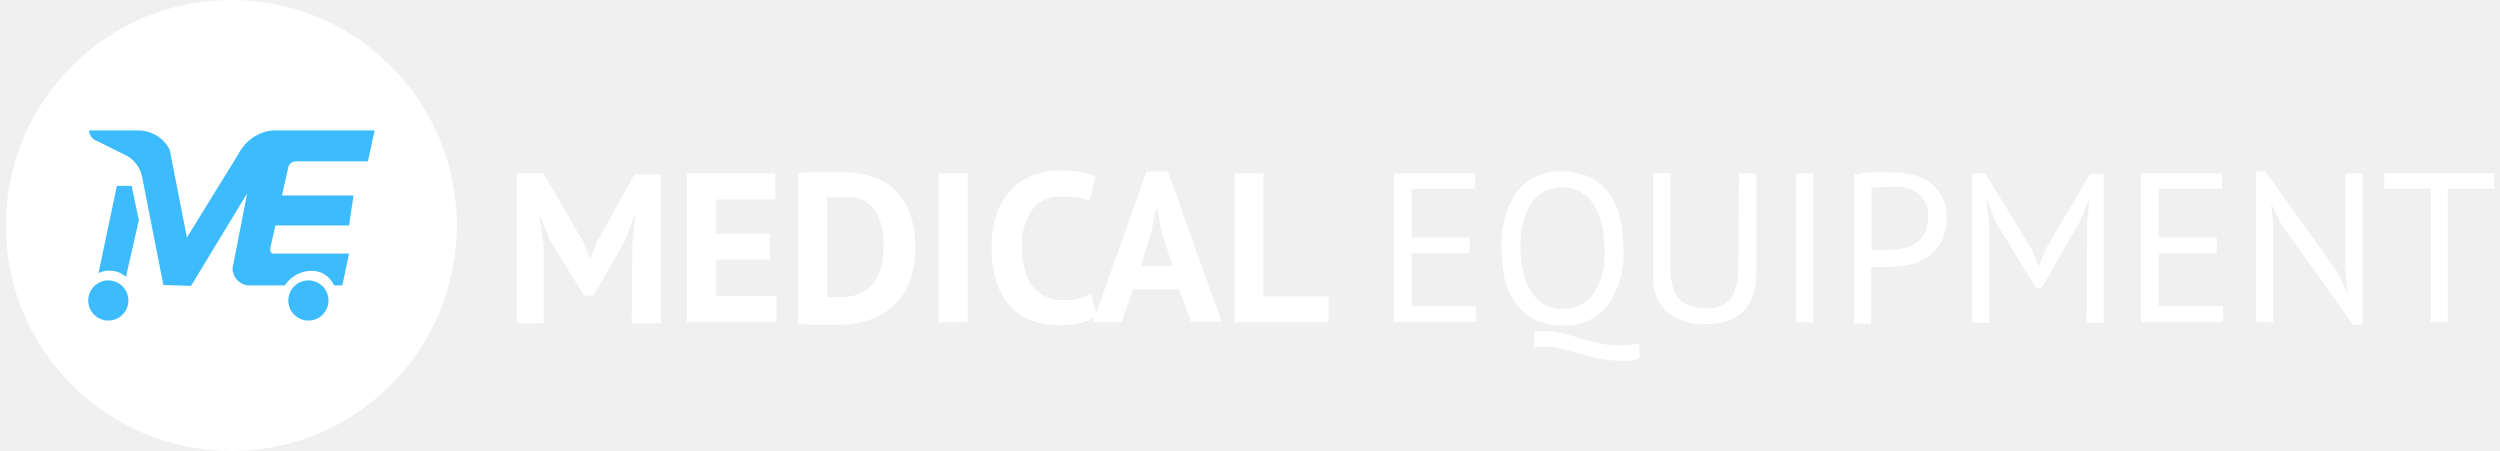
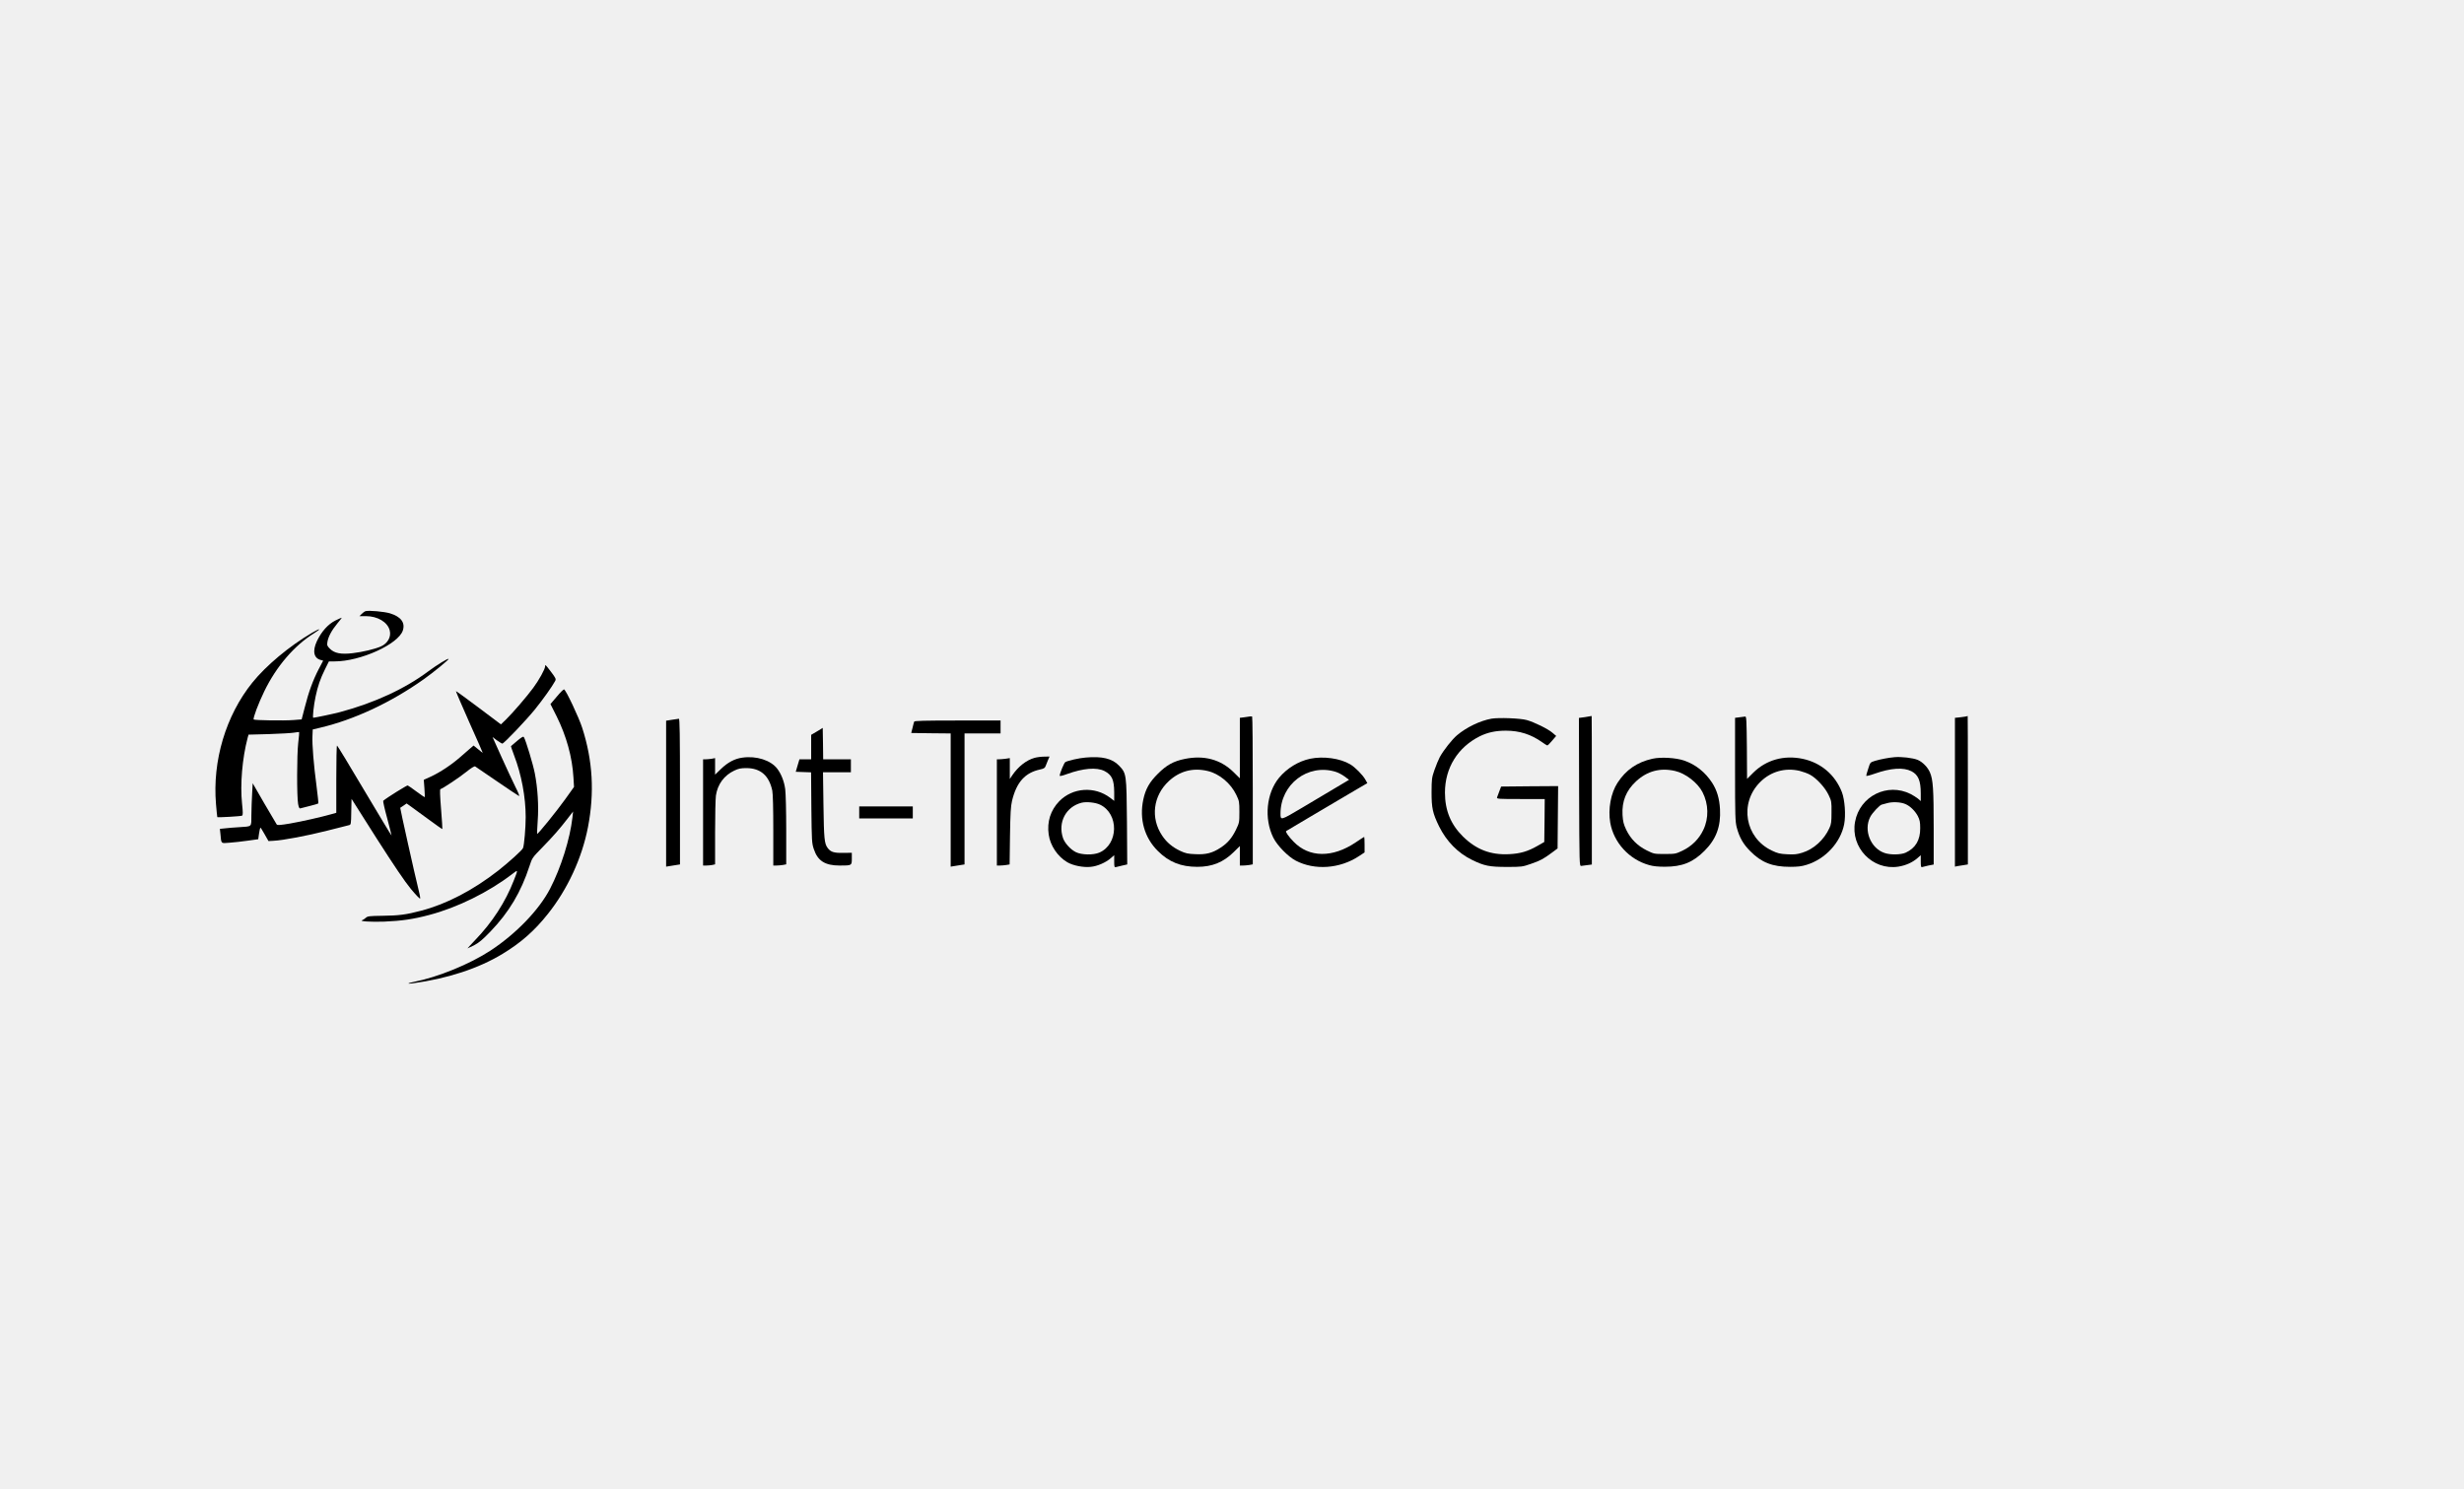
- <svg xmlns="http://www.w3.org/2000/svg" viewBox="0 0 145 26.28" width="255" height="46">
-   <defs>
-     <style>.cls-1{fill:#fff;}.cls-2{fill:#3cbcff;}</style>
-   </defs>
-   <circle class="cls-1" cx="13.14" cy="13.14" r="13.14" />
-   <path class="cls-2" d="M16.45,9.8l-.36,1.59h4.17L20,13.14H15.71l-.27,1.18c-.15.55.25.46.25.46H20l-.39,1.85h-.49a1.4,1.4,0,0,0-1.05-.83,1.86,1.86,0,0,0-1.81.83H14.08a1,1,0,0,1-.87-1l.85-4.36-3.27,5.39-1.61-.05L7.94,10.31A1.8,1.8,0,0,0,6.89,9L5.3,8.21a.67.67,0,0,1-.45-.61H7.74A2.05,2.05,0,0,1,9.55,8.73l1,5.11,3-4.86a2.52,2.52,0,0,1,2-1.38h5.94l-.39,1.8H17C16.48,9.37,16.45,9.8,16.45,9.8Z" />
-   <path class="cls-2" d="M7.33,10.83l.42,2L7,16.13a1.47,1.47,0,0,0-1.6-.22l1.07-5.08Z" />
-   <circle class="cls-2" cx="17.63" cy="17.51" r="1.17" />
-   <circle class="cls-2" cx="5.97" cy="17.51" r="1.17" />
-   <path class="cls-1" d="M36.51,14.28l.18-1.72h-.07L36.09,14l-1.85,3.23H33.7l-2-3.24-.54-1.38h-.07l.25,1.71v4.51H29.78V10.11h1.55l2.32,4,.41,1h0l.38-1,2.19-3.94h1.54v8.67h-1.7Z" />
-   <path class="cls-1" d="M39.69,10.11h5.15v1.51H41.39v2h3.14v1.51H41.39v2.12H44.9v1.51H39.69Z" />
-   <path class="cls-1" d="M46.16,10.11l.59-.07.67,0,.68,0h.59a5.27,5.27,0,0,1,2,.33,3.23,3.23,0,0,1,1.32.9,3.66,3.66,0,0,1,.75,1.39A6.49,6.49,0,0,1,53,14.37a6.39,6.39,0,0,1-.22,1.7A4,4,0,0,1,52,17.52a3.74,3.74,0,0,1-1.37,1,5,5,0,0,1-2.1.39l-.53,0-.68,0-.68,0-.48-.05Zm2.66,1.38-.55,0-.41,0v5.82H48l.25,0h.45a2.52,2.52,0,0,0,1.19-.26,2.06,2.06,0,0,0,.76-.67,3,3,0,0,0,.39-1,5.93,5.93,0,0,0,.11-1.13,5,5,0,0,0-.1-1,2.63,2.63,0,0,0-.37-.93,1.92,1.92,0,0,0-.72-.66A2.28,2.28,0,0,0,48.82,11.49Z" />
-   <path class="cls-1" d="M54.35,10.11h1.7v8.67h-1.7Z" />
-   <path class="cls-1" d="M63.58,18.43a2.67,2.67,0,0,1-1,.4,6.56,6.56,0,0,1-1.26.12,4.55,4.55,0,0,1-1.48-.24,3.22,3.22,0,0,1-1.23-.78,3.86,3.86,0,0,1-.85-1.4,6.1,6.1,0,0,1-.31-2.09,5.52,5.52,0,0,1,.35-2.13,3.71,3.71,0,0,1,.92-1.39A3.45,3.45,0,0,1,60,10.16a4.55,4.55,0,0,1,1.39-.23,7.3,7.3,0,0,1,1.26.1,5,5,0,0,1,.85.24l-.34,1.44a2.11,2.11,0,0,0-.67-.2,6.41,6.41,0,0,0-1-.06,2,2,0,0,0-1.65.73,3.42,3.42,0,0,0-.63,2.27,4.63,4.63,0,0,0,.15,1.22,2.7,2.7,0,0,0,.45,1,2.16,2.16,0,0,0,.76.61,2.44,2.44,0,0,0,1,.21,3.26,3.26,0,0,0,1-.11,3.14,3.14,0,0,0,.67-.28Z" />
-   <path class="cls-1" d="M68.36,16.86H65.7L65,18.78H63.35L66.47,10h1.25l3.12,8.74H69.06ZM66.13,15.5H68l-.64-1.94-.26-1.36H67l-.26,1.38Z" />
-   <path class="cls-1" d="M77.08,18.78H71.59V10.11h1.69v7.16h3.8Z" />
-   <path class="cls-1" d="M80.89,10.11h4.72V11H81.92v2.84H85.3v.92H81.92v3.08h3.75v.92H80.89Z" />
-   <path class="cls-1" d="M87.17,14.44a5.25,5.25,0,0,1,.92-3.32A3.11,3.11,0,0,1,90.7,10a3.7,3.7,0,0,1,1.59.32,3,3,0,0,1,1.11.91,4,4,0,0,1,.65,1.41,7.5,7.5,0,0,1,.21,1.84,5.26,5.26,0,0,1-.92,3.33,3.2,3.2,0,0,1-2.64,1.16,3.59,3.59,0,0,1-1.56-.32A3.16,3.16,0,0,1,88,17.7a4.12,4.12,0,0,1-.65-1.42A7.44,7.44,0,0,1,87.17,14.44Zm1.09,0a6.06,6.06,0,0,0,.15,1.37,3.55,3.55,0,0,0,.44,1.13,2.19,2.19,0,0,0,.76.78A2,2,0,0,0,90.7,18a2.13,2.13,0,0,0,1.81-.87,4.47,4.47,0,0,0,.66-2.7A6.57,6.57,0,0,0,93,13.09,3.67,3.67,0,0,0,92.58,12a2.3,2.3,0,0,0-.77-.78,2,2,0,0,0-1.11-.3,2.13,2.13,0,0,0-1.79.88A4.53,4.53,0,0,0,88.26,14.44ZM95.2,20.9a3.15,3.15,0,0,1-.58.12,5.44,5.44,0,0,1-.57,0,6.06,6.06,0,0,1-1.21-.13c-.39-.09-.77-.18-1.14-.29l-1.06-.28a3.74,3.74,0,0,0-1-.13,2.12,2.12,0,0,0-.57.07v-.9a1.91,1.91,0,0,1,.33-.06,1.87,1.87,0,0,1,.34,0,4,4,0,0,1,1,.13c.34.09.69.18,1,.29s.72.19,1.09.28a4.94,4.94,0,0,0,1.17.13A4.83,4.83,0,0,0,95.2,20Z" />
-   <path class="cls-1" d="M101,10.11h1v5.78a4.17,4.17,0,0,1-.2,1.35,2.31,2.31,0,0,1-1.5,1.48,3.89,3.89,0,0,1-1.17.17,3.4,3.4,0,0,1-2.32-.69A2.68,2.68,0,0,1,96,16.09v-6h1v5.5a3.93,3.93,0,0,0,.13,1.11,1.65,1.65,0,0,0,.39.73,1.49,1.49,0,0,0,.65.4,3.07,3.07,0,0,0,.91.13,1.72,1.72,0,0,0,1.44-.56,3,3,0,0,0,.43-1.81Z" />
-   <path class="cls-1" d="M104.32,10.11h1v8.67h-1Z" />
-   <path class="cls-1" d="M107.69,10.19a7.56,7.56,0,0,1,1-.15l1.08,0a5.67,5.67,0,0,1,1.15.11,3.07,3.07,0,0,1,1.08.41,2.28,2.28,0,0,1,.78.82,2.48,2.48,0,0,1,.31,1.32,2.86,2.86,0,0,1-.29,1.34,2.6,2.6,0,0,1-.75.89,3.32,3.32,0,0,1-1.08.49,5.77,5.77,0,0,1-1.25.14h-.5l-.31,0-.21,0v3.3h-1Zm2.12.71h-.62a2.47,2.47,0,0,0-.47.06v3.6l.2,0h.77a4.58,4.58,0,0,0,.83-.08,2.26,2.26,0,0,0,.75-.29,1.5,1.5,0,0,0,.54-.6,2,2,0,0,0,.21-1,1.7,1.7,0,0,0-.2-.85,1.44,1.44,0,0,0-.5-.54,1.92,1.92,0,0,0-.72-.29A3.48,3.48,0,0,0,109.81,10.9Z" />
-   <path class="cls-1" d="M121.28,13l.13-1.3h-.06l-.47,1.19-2.26,3.91h-.31l-2.39-3.93-.45-1.17h-.06l.17,1.28v5.84h-1V10.11h.77l2.71,4.43.41,1h0l.39-1,2.59-4.41h.8v8.67h-1Z" />
-   <path class="cls-1" d="M124.42,10.11h4.72V11h-3.69v2.84h3.38v.92h-3.38v3.08h3.75v.92h-4.78Z" />
-   <path class="cls-1" d="M132.62,13.11,132,11.85h0l.13,1.26v5.67h-1V10h.55l4.15,5.79L136.4,17h.06l-.13-1.19V10.11h1v8.81h-.54Z" />
-   <path class="cls-1" d="M145,11h-2.7v7.76h-1V11h-2.7v-.91H145Z" />
+ <svg xmlns="http://www.w3.org/2000/svg" version="1.0" width="2667pt" height="1611pt" viewBox="0 0 2667 1611" preserveAspectRatio="xMidYMid meet">
+   <g transform="translate(0,1611) scale(0.1,-0.1)" fill="#000000" stroke="none">
+     <path d="M3957 9494 c-10 -3 -29 -16 -42 -30 l-24 -24 69 0 c127 0 234 -64 258 -153 19 -70 -21 -143 -97 -176 -68 -29 -194 -59 -303 -72 -127 -15 -198 -1 -246 47 -31 31 -34 38 -28 75 9 56 47 127 106 198 27 33 50 62 50 64 0 2 -31 -11 -69 -30 -80 -40 -151 -119 -201 -224 -50 -107 -34 -185 43 -204 l25 -7 -48 -91 c-62 -119 -110 -250 -151 -414 l-34 -131 -90 -7 c-102 -8 -420 -3 -429 6 -11 10 52 177 114 304 131 271 327 499 543 632 82 52 62 54 -25 3 -248 -146 -497 -354 -647 -540 -287 -357 -433 -846 -393 -1316 6 -75 13 -138 14 -140 6 -5 257 9 268 16 10 6 10 35 0 129 -22 209 2 491 60 712 l10 36 223 6 c122 4 245 11 272 16 28 5 52 7 53 6 2 -2 -2 -54 -10 -117 -15 -127 -16 -583 -1 -663 7 -36 13 -49 24 -46 8 2 53 14 102 26 48 12 89 24 92 27 3 3 -6 88 -19 189 -30 224 -49 450 -44 543 l3 69 80 19 c369 87 767 273 1122 525 102 72 275 214 269 220 -8 8 -122 -62 -218 -133 -254 -190 -584 -343 -958 -443 -67 -18 -271 -61 -289 -61 -10 0 5 138 25 230 23 111 52 195 101 293 l43 87 63 0 c278 0 688 186 737 334 28 85 -20 150 -138 186 -62 19 -230 34 -265 24z" />
+     <path d="M5900 8895 c0 -28 -67 -149 -128 -231 -72 -98 -220 -269 -295 -343 l-55 -53 -242 182 c-133 100 -243 180 -245 178 -2 -2 63 -153 144 -336 82 -183 148 -332 146 -332 -2 0 -24 18 -51 40 l-48 39 -32 -27 c-17 -15 -67 -58 -110 -96 -97 -85 -219 -166 -320 -213 l-77 -35 7 -94 c4 -52 5 -94 2 -94 -3 0 -43 28 -88 61 -46 34 -88 64 -95 66 -9 3 -230 -135 -265 -166 -4 -3 15 -89 43 -190 27 -101 48 -185 47 -186 -2 -2 -133 217 -293 485 -159 269 -293 489 -297 489 -5 1 -8 -163 -8 -363 l0 -365 -53 -15 c-105 -30 -315 -78 -447 -101 -107 -18 -137 -20 -145 -10 -5 7 -66 110 -135 229 l-125 217 -6 -113 c-4 -62 -7 -166 -8 -230 -1 -136 12 -123 -136 -133 -49 -3 -116 -8 -147 -12 l-58 -6 6 -56 c10 -109 3 -101 97 -94 45 3 134 13 197 22 l115 16 9 63 c5 34 12 62 15 62 3 0 24 -33 46 -73 l41 -72 54 3 c105 5 366 55 580 109 118 30 225 57 237 60 22 5 23 10 25 145 l3 140 272 -429 c192 -300 302 -463 370 -546 55 -66 99 -112 101 -104 2 8 -8 59 -22 113 -33 130 -197 867 -194 869 2 1 18 12 36 24 l33 23 37 -26 c20 -14 107 -77 192 -140 85 -63 156 -113 158 -111 2 1 -5 99 -14 216 -12 148 -14 214 -7 216 32 11 206 127 279 186 52 42 89 65 97 60 6 -4 113 -76 236 -161 123 -84 230 -156 238 -159 9 -3 -7 37 -38 98 -28 57 -96 202 -150 322 l-98 218 48 -36 c27 -19 53 -35 58 -35 17 0 256 251 352 369 85 105 190 252 220 309 11 21 7 30 -44 98 -30 41 -58 74 -60 74 -3 0 -5 -7 -5 -15z" />
+     <path d="M6027 8569 l-69 -81 66 -131 c107 -215 170 -443 183 -664 l6 -102 -95 -133 c-94 -131 -297 -382 -304 -375 -2 2 1 65 6 141 12 161 0 352 -31 513 -19 99 -98 359 -118 392 -7 12 -22 3 -73 -39 -34 -30 -65 -55 -67 -57 -2 -1 13 -46 33 -99 80 -207 126 -454 126 -669 0 -113 -16 -304 -29 -336 -8 -22 -152 -152 -266 -242 -274 -214 -561 -364 -837 -436 -162 -43 -242 -53 -420 -55 -144 -2 -159 -4 -180 -23 -13 -11 -30 -23 -38 -25 -36 -12 97 -20 240 -15 188 8 313 26 486 72 305 80 643 247 897 442 67 52 66 53 19 -67 -91 -235 -235 -457 -421 -649 -44 -47 -81 -86 -81 -88 0 -1 32 14 70 33 55 29 93 61 178 149 202 210 332 429 423 709 29 89 30 91 142 205 120 124 179 191 272 311 l58 75 -7 -65 c-26 -230 -123 -541 -242 -771 -118 -228 -367 -487 -644 -669 -226 -148 -569 -288 -832 -340 -70 -14 -77 -24 -10 -15 376 51 712 161 972 319 199 121 344 248 490 432 213 267 369 604 434 939 72 374 52 721 -62 1075 -36 113 -177 412 -197 417 -5 2 -41 -33 -78 -78z" />
+     <path d="M13530 8354 c-8 -2 -36 -6 -62 -9 l-48 -6 0 -327 0 -328 -70 69 c-139 136 -319 184 -527 141 -120 -24 -196 -66 -289 -159 -92 -91 -135 -167 -159 -280 -45 -212 12 -413 157 -557 120 -120 250 -172 428 -172 161 0 283 50 395 161 l65 64 0 -105 0 -106 33 0 c17 0 49 3 70 6 l37 7 0 798 c0 439 -3 800 -7 802 -5 2 -15 2 -23 1z m-460 -590 c127 -29 253 -134 313 -262 30 -63 32 -73 32 -182 0 -112 -1 -117 -36 -190 -44 -91 -90 -146 -165 -195 -88 -59 -160 -78 -275 -72 -81 3 -107 9 -163 35 -85 40 -148 92 -197 166 -128 190 -98 432 72 590 118 109 260 147 419 110z" />
+     <path d="M17157 8347 l-67 -9 2 -802 c3 -794 3 -801 23 -800 11 1 41 5 68 9 l47 6 0 805 c0 442 -1 803 -2 803 -2 -1 -33 -6 -71 -12z" />
+     <path d="M18890 8353 c-8 -1 -36 -5 -62 -8 l-48 -6 0 -558 c0 -510 2 -563 18 -628 29 -108 69 -180 147 -258 120 -122 240 -169 430 -169 84 0 126 5 180 22 202 62 367 241 406 439 19 99 7 263 -24 346 -73 189 -227 320 -424 362 -204 43 -397 -11 -538 -152 l-65 -65 -2 338 c-3 295 -5 339 -18 337z m589 -588 c35 -9 86 -27 113 -42 70 -38 163 -139 201 -220 31 -65 32 -73 31 -188 0 -103 -3 -127 -23 -170 -57 -126 -171 -229 -293 -266 -57 -18 -87 -21 -163 -17 -81 4 -104 10 -167 40 -291 138 -355 512 -127 741 115 115 270 159 428 122z" />
+     <path d="M21285 8355 c-5 -2 -36 -6 -67 -10 l-58 -6 0 -806 0 -805 28 6 c15 3 46 8 70 11 l42 7 0 804 c0 442 -1 804 -2 803 -2 0 -7 -2 -13 -4z" />
+     <path d="M16144 8330 c-123 -22 -271 -93 -374 -180 -53 -45 -143 -159 -185 -234 -14 -27 -41 -90 -58 -140 -30 -86 -31 -99 -32 -241 0 -174 12 -228 81 -370 80 -163 206 -291 359 -365 132 -64 187 -75 375 -75 160 0 168 1 260 33 104 36 135 53 227 121 l62 46 3 338 3 337 -309 -2 -308 -3 -19 -50 c-11 -27 -22 -58 -25 -67 -5 -17 12 -18 256 -18 l260 0 -2 -232 -3 -233 -75 -43 c-105 -60 -186 -83 -306 -89 -200 -10 -356 50 -500 192 -131 130 -194 282 -194 475 0 267 139 491 378 610 84 41 170 60 281 60 149 0 273 -40 393 -125 26 -19 52 -35 56 -35 5 0 28 23 52 52 l44 51 -40 34 c-48 42 -199 116 -279 138 -71 20 -304 28 -381 15z" />
+     <path d="M7273 8318 l-63 -10 0 -790 0 -790 43 7 c23 3 57 9 75 12 l32 5 0 789 c0 625 -3 789 -12 788 -7 -1 -41 -6 -75 -11z" />
+     <path d="M9895 8298 c-3 -7 -11 -38 -18 -68 l-14 -55 213 -3 214 -2 0 -721 0 -721 43 7 c23 3 57 9 75 12 l32 5 0 709 0 709 195 0 195 0 0 70 0 70 -465 0 c-363 0 -467 -3 -470 -12z" />
+     <path d="M8843 8192 l-63 -37 0 -132 0 -133 -64 0 -63 0 -20 -67 -20 -68 83 -3 83 -3 3 -382 c4 -364 5 -385 27 -450 42 -127 122 -177 280 -177 131 0 131 0 131 75 l0 63 -92 -1 c-102 -2 -137 9 -170 54 -35 47 -40 100 -45 462 l-5 357 151 0 151 0 0 70 0 70 -150 0 -150 0 -2 170 -3 170 -62 -38z" />
+     <path d="M8035 7908 c-83 -11 -159 -52 -232 -123 l-63 -61 0 89 0 90 -37 -7 c-21 -3 -50 -6 -65 -6 l-28 0 0 -575 0 -575 34 0 c18 0 48 3 65 6 l31 7 0 341 c0 187 4 369 9 404 18 122 90 219 199 270 46 22 72 27 132 27 152 -1 244 -81 279 -243 7 -34 11 -189 11 -432 l0 -380 33 0 c17 0 49 3 70 6 l37 7 0 368 c0 205 -5 402 -11 446 -11 83 -43 165 -86 221 -70 92 -226 142 -378 120z" />
+     <path d="M11199 7906 c-89 -24 -179 -95 -243 -190 l-26 -39 0 113 0 113 -46 -7 c-26 -3 -57 -6 -70 -6 l-24 0 0 -575 0 -575 33 0 c17 0 48 3 69 6 l36 6 4 307 c4 250 8 320 22 381 49 203 141 305 304 340 41 9 52 16 60 38 6 15 17 44 26 65 l16 37 -57 -1 c-32 0 -79 -6 -104 -13z" />
+     <path d="M11750 7909 c-73 -6 -190 -33 -219 -49 -13 -7 -60 -121 -61 -147 0 -7 27 -2 78 17 177 64 322 76 407 33 80 -42 104 -93 105 -230 l0 -93 -43 33 c-168 128 -406 112 -552 -37 -94 -97 -134 -223 -114 -361 17 -119 96 -237 201 -299 63 -37 176 -59 255 -50 72 7 163 47 216 94 l37 32 0 -67 c0 -58 2 -66 18 -62 9 3 41 11 70 17 l53 12 -3 457 c-5 525 -5 528 -86 613 -74 77 -184 103 -362 87z m157 -510 c206 -99 200 -429 -8 -519 -66 -28 -191 -26 -254 5 -57 28 -120 97 -139 152 -58 170 31 340 201 383 54 13 150 3 200 -21z" />
+     <path d="M20505 7913 c-62 -5 -155 -23 -211 -40 -51 -16 -51 -16 -72 -83 -12 -36 -22 -71 -22 -77 0 -7 39 3 93 22 173 61 309 70 396 26 74 -38 101 -103 101 -239 l0 -84 -31 27 c-18 14 -53 36 -78 49 -252 127 -551 -22 -602 -300 -52 -278 190 -529 468 -486 81 13 153 45 208 93 l35 31 0 -67 c0 -50 3 -66 13 -62 7 2 38 10 70 17 l57 11 0 392 c0 424 -7 529 -41 606 -24 56 -80 113 -133 135 -51 21 -176 36 -251 29z m118 -507 c51 -21 105 -74 135 -130 21 -42 26 -65 26 -131 1 -130 -51 -217 -158 -266 -52 -23 -165 -25 -228 -3 -151 51 -229 246 -155 390 22 44 106 133 126 134 3 1 29 7 56 15 57 17 147 13 198 -9z" />
+     <path d="M14180 7896 c-126 -27 -249 -102 -335 -205 -138 -167 -165 -442 -63 -649 42 -85 159 -205 243 -249 205 -107 476 -88 683 48 l62 41 0 84 c0 46 -2 84 -4 84 -3 0 -44 -27 -93 -60 -250 -168 -503 -166 -671 8 -53 54 -91 108 -81 115 2 2 110 66 239 142 129 76 278 164 330 195 52 31 143 84 202 119 l108 63 -22 39 c-28 50 -111 134 -164 165 -109 65 -291 90 -434 60z m276 -141 c27 -8 71 -31 98 -51 l48 -36 -143 -85 c-79 -47 -242 -144 -363 -216 -234 -139 -236 -140 -236 -67 -1 320 296 547 596 455z" />
+     <path d="M17885 7896 c-165 -37 -286 -120 -377 -260 -73 -112 -104 -285 -79 -432 38 -216 205 -399 421 -459 44 -13 99 -18 170 -18 187 0 305 47 430 173 126 126 177 263 167 450 -6 115 -33 205 -85 286 -76 116 -178 197 -302 240 -89 31 -252 41 -345 20z m245 -132 c113 -25 246 -128 298 -230 66 -129 69 -281 9 -407 -47 -100 -125 -177 -226 -226 -74 -35 -79 -36 -192 -36 -114 0 -116 0 -195 39 -102 51 -174 124 -222 223 -29 62 -35 88 -40 161 -8 148 39 264 147 364 120 111 261 149 421 112z" />
+     <path d="M9300 7315 l0 -65 290 0 290 0 0 65 0 65 -290 0 -290 0 0 -65z" />
+   </g>
</svg>
